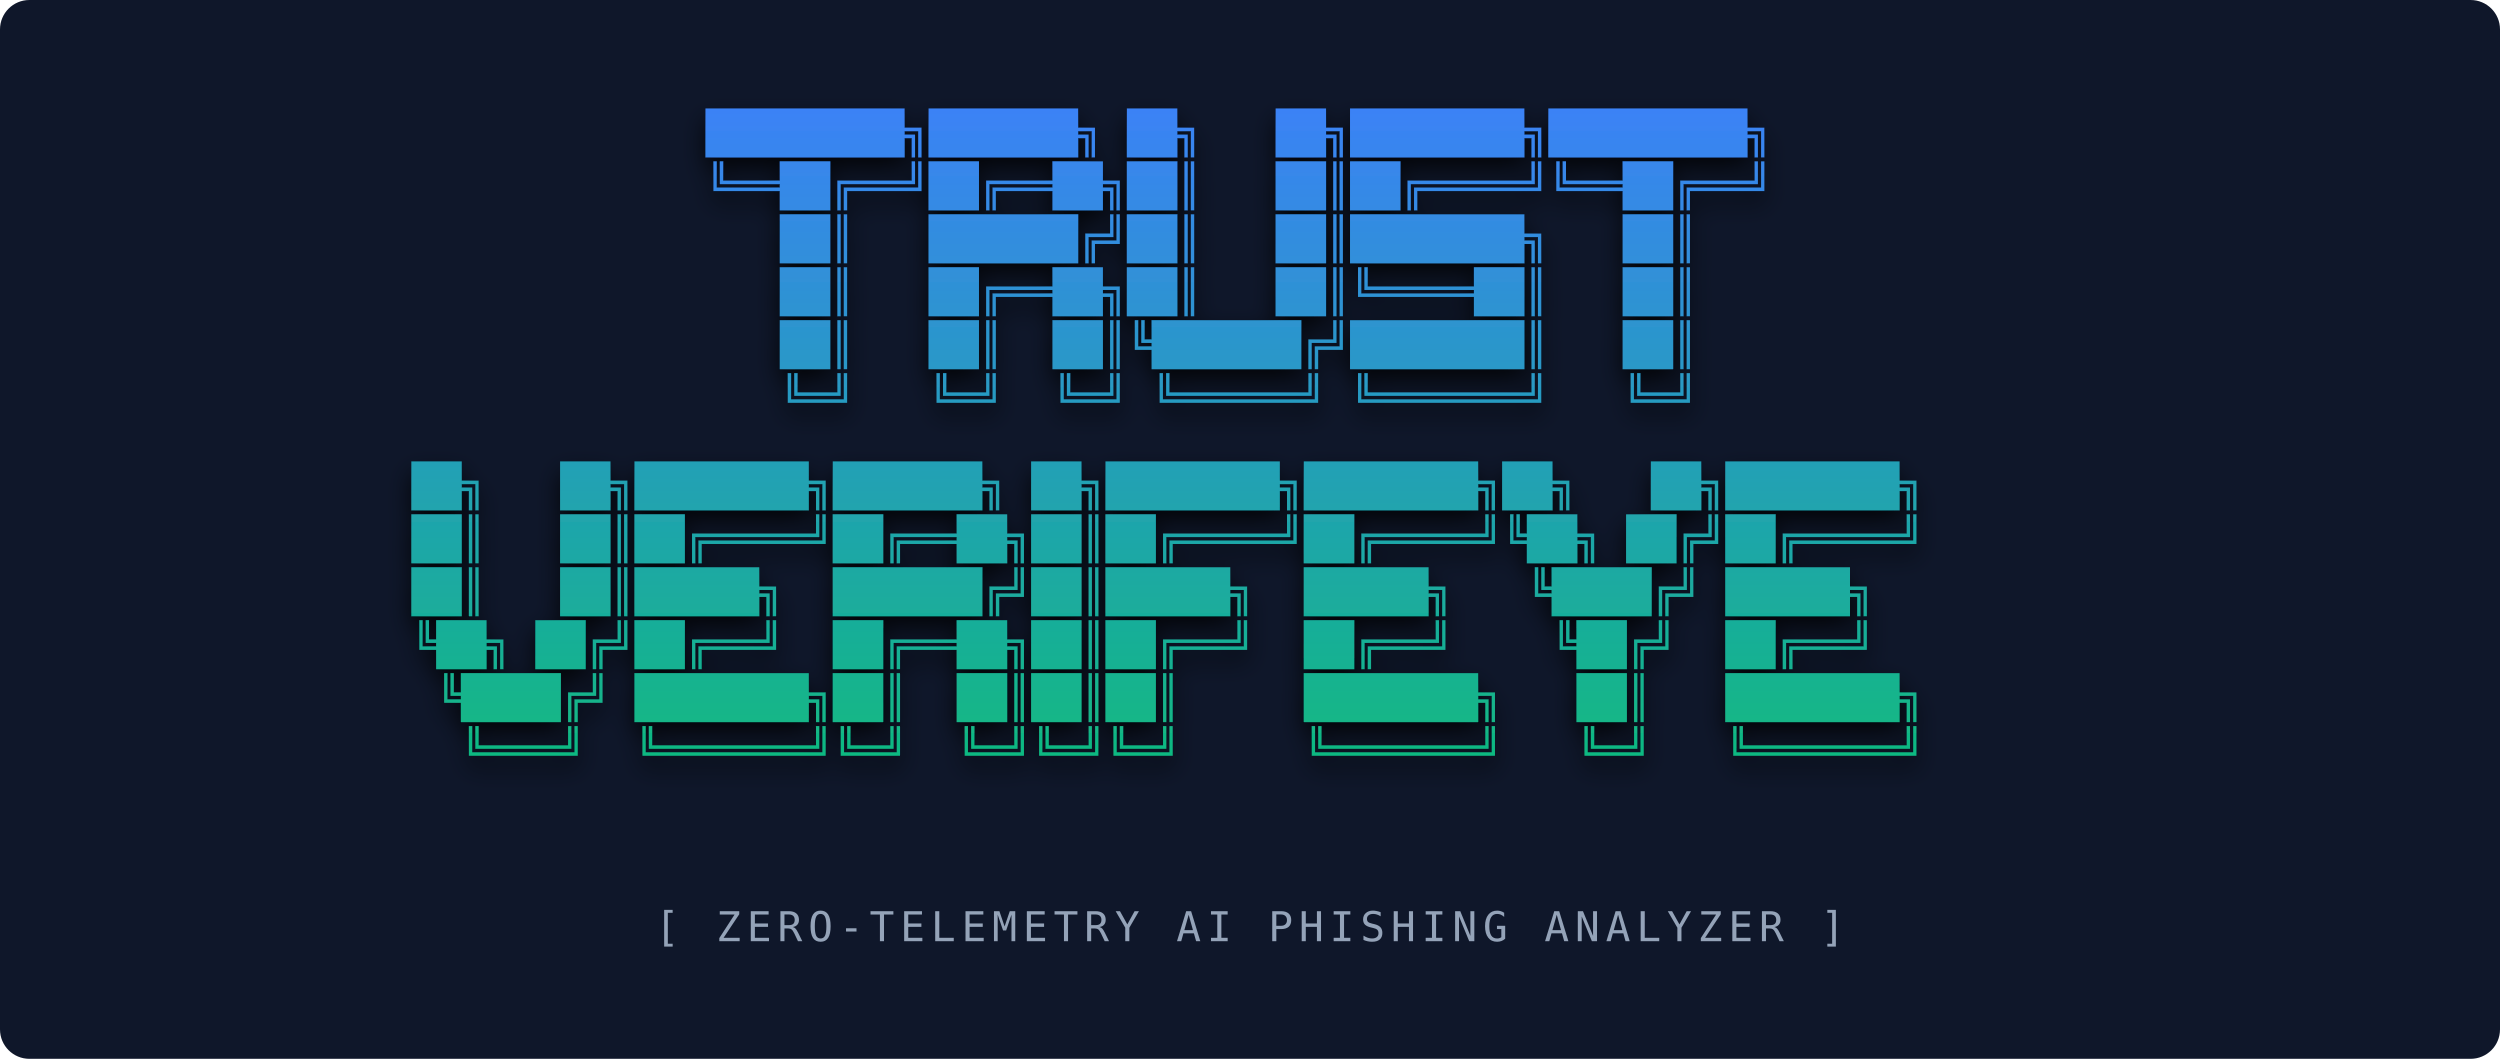
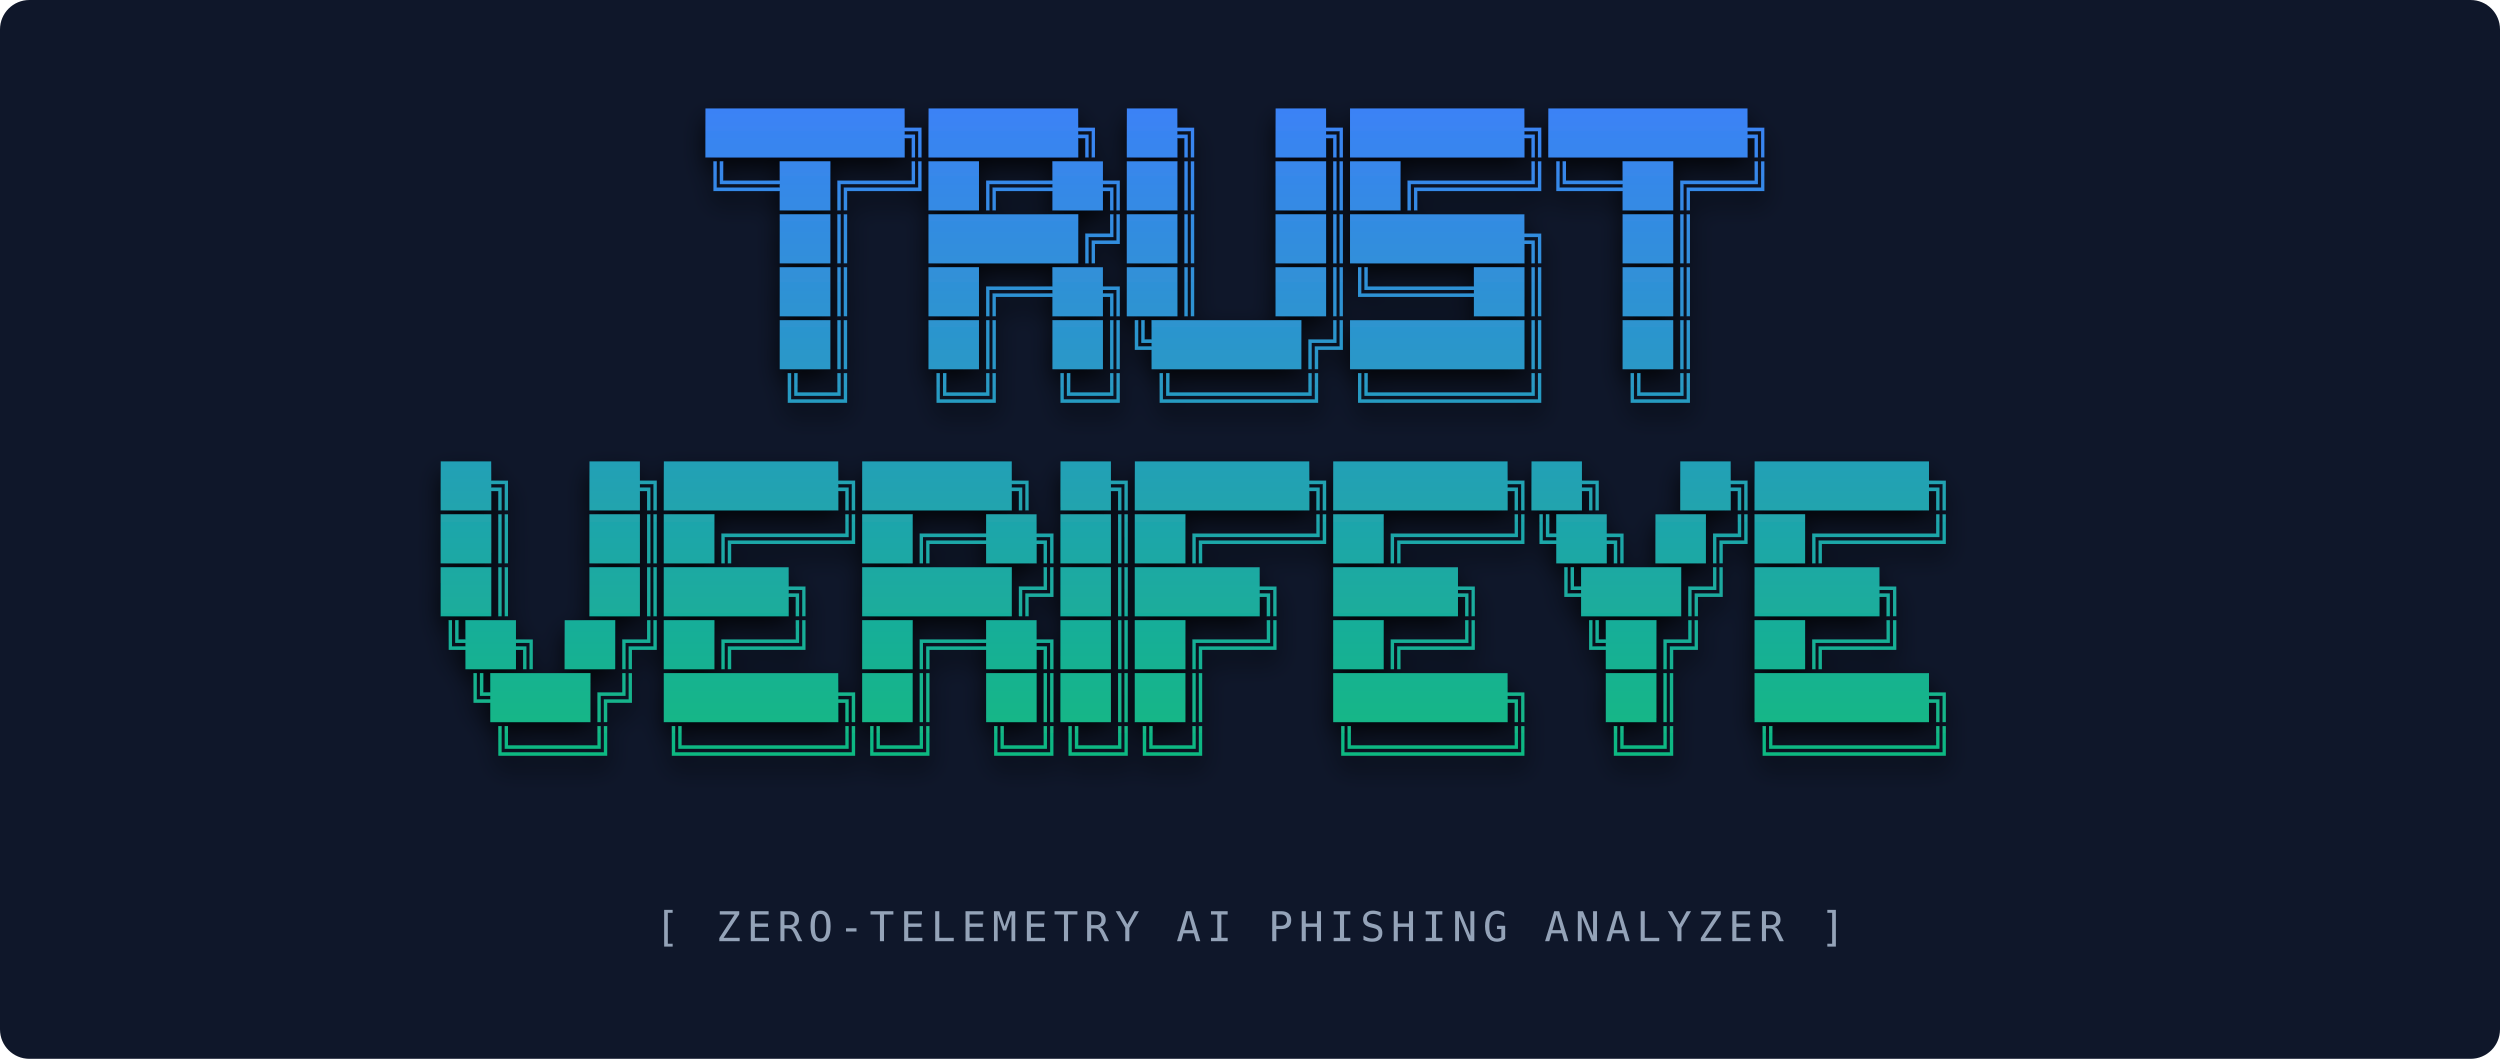
<svg xmlns="http://www.w3.org/2000/svg" viewBox="0 0 850 360" width="100%" height="100%">
  <defs>
    <linearGradient id="auroraGradient" x1="0%" y1="0%" x2="0%" y2="100%">
      <stop offset="0%" stop-color="#3b82f6" />
      <stop offset="100%" stop-color="#10b981" />
    </linearGradient>
    <filter id="siliconShadow" x="-10%" y="-10%" width="120%" height="120%">
      <feDropShadow dx="0" dy="4" stdDeviation="4" flood-color="#000000" flood-opacity="0.8" />
    </filter>
  </defs>
  <rect width="100%" height="100%" fill="#0f172a" rx="10" />
  <text font-family="monospace" font-weight="bold" font-size="14" fill="url(#auroraGradient)" filter="url(#siliconShadow)" xml:space="preserve">
    <tspan x="240" dy="50">████████╗██████╗ ██╗   ██╗███████╗████████╗</tspan>
    <tspan x="240" dy="18">╚══██╔══╝██╔══██╗██║   ██║██╔════╝╚══██╔══╝</tspan>
    <tspan x="240" dy="18">   ██║   ██████╔╝██║   ██║███████╗   ██║   </tspan>
    <tspan x="240" dy="18">   ██║   ██╔══██╗██║   ██║╚════██║   ██║   </tspan>
    <tspan x="240" dy="18">   ██║   ██║  ██║╚██████╔╝███████║   ██║   </tspan>
    <tspan x="240" dy="18">   ╚═╝   ╚═╝  ╚═╝ ╚═════╝ ╚══════╝   ╚═╝   </tspan>
-     <tspan x="140" dy="30">██╗   ██╗███████╗██████╗ ██╗███████╗███████╗██╗   ██╗███████╗</tspan>
-     <tspan x="140" dy="18">██║   ██║██╔════╝██╔══██╗██║██╔════╝██╔════╝╚██╗ ██╔╝██╔════╝</tspan>
-     <tspan x="140" dy="18">██║   ██║█████╗  ██████╔╝██║█████╗  █████╗   ╚████╔╝ █████╗  </tspan>
-     <tspan x="140" dy="18">╚██╗ ██╔╝██╔══╝  ██╔══██╗██║██╔══╝  ██╔══╝    ╚██╔╝  ██╔══╝  </tspan>
-     <tspan x="140" dy="18"> ╚████╔╝ ███████╗██║  ██║██║██║     ███████╗   ██║   ███████╗</tspan>
-     <tspan x="140" dy="18">  ╚═══╝  ╚══════╝╚═╝  ╚═╝╚═╝╚═╝     ╚══════╝   ╚═╝   ╚══════╝</tspan>
+     <tspan x="150" dy="30">██╗   ██╗███████╗██████╗ ██╗███████╗███████╗██╗   ██╗███████╗</tspan>
+     <tspan x="150" dy="18">██║   ██║██╔════╝██╔══██╗██║██╔════╝██╔════╝╚██╗ ██╔╝██╔════╝</tspan>
+     <tspan x="150" dy="18">██║   ██║█████╗  ██████╔╝██║█████╗  █████╗   ╚████╔╝ █████╗  </tspan>
+     <tspan x="150" dy="18">╚██╗ ██╔╝██╔══╝  ██╔══██╗██║██╔══╝  ██╔══╝    ╚██╔╝  ██╔══╝  </tspan>
+     <tspan x="150" dy="18"> ╚████╔╝ ███████╗██║  ██║██║██║     ███████╗   ██║   ███████╗</tspan>
+     <tspan x="150" dy="18">  ╚═══╝  ╚══════╝╚═╝  ╚═╝╚═╝╚═╝     ╚══════╝   ╚═╝   ╚══════╝</tspan>
  </text>
  <text x="425" y="320" font-family="monospace" font-size="14" fill="#94a3b8" letter-spacing="2" text-anchor="middle">
    [ ZERO-TELEMETRY AI PHISHING ANALYZER ]
  </text>
</svg>
